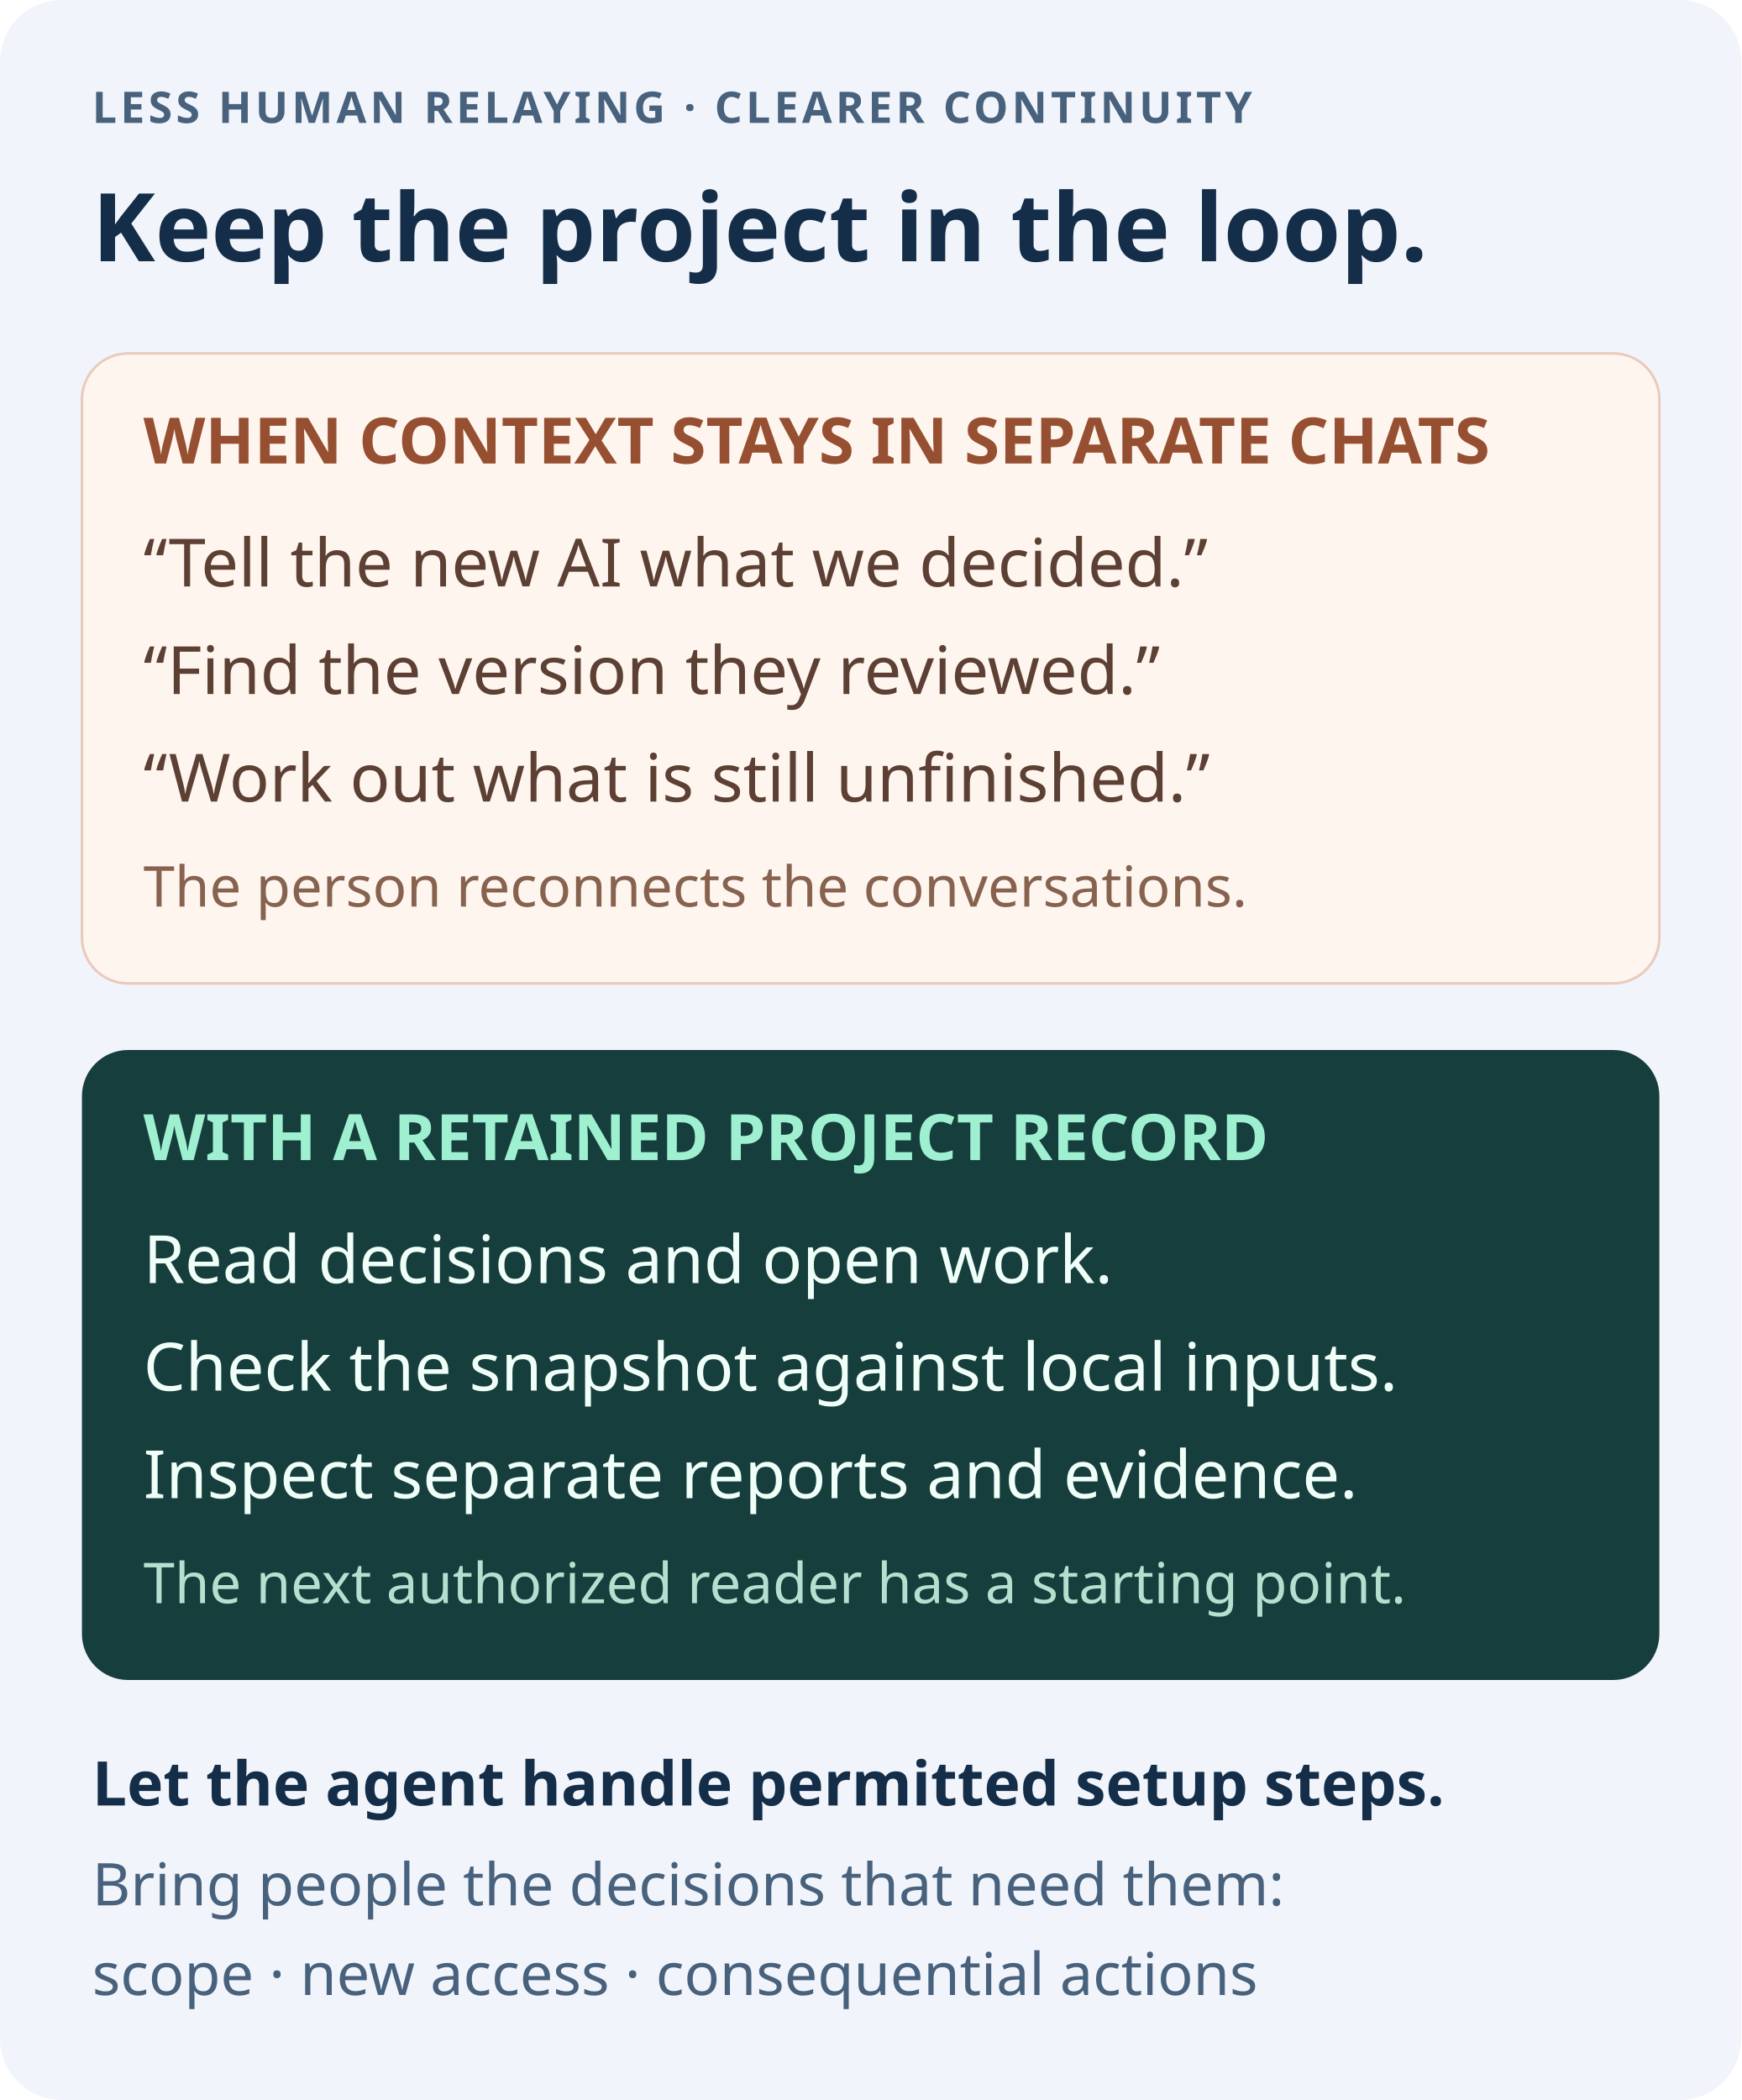
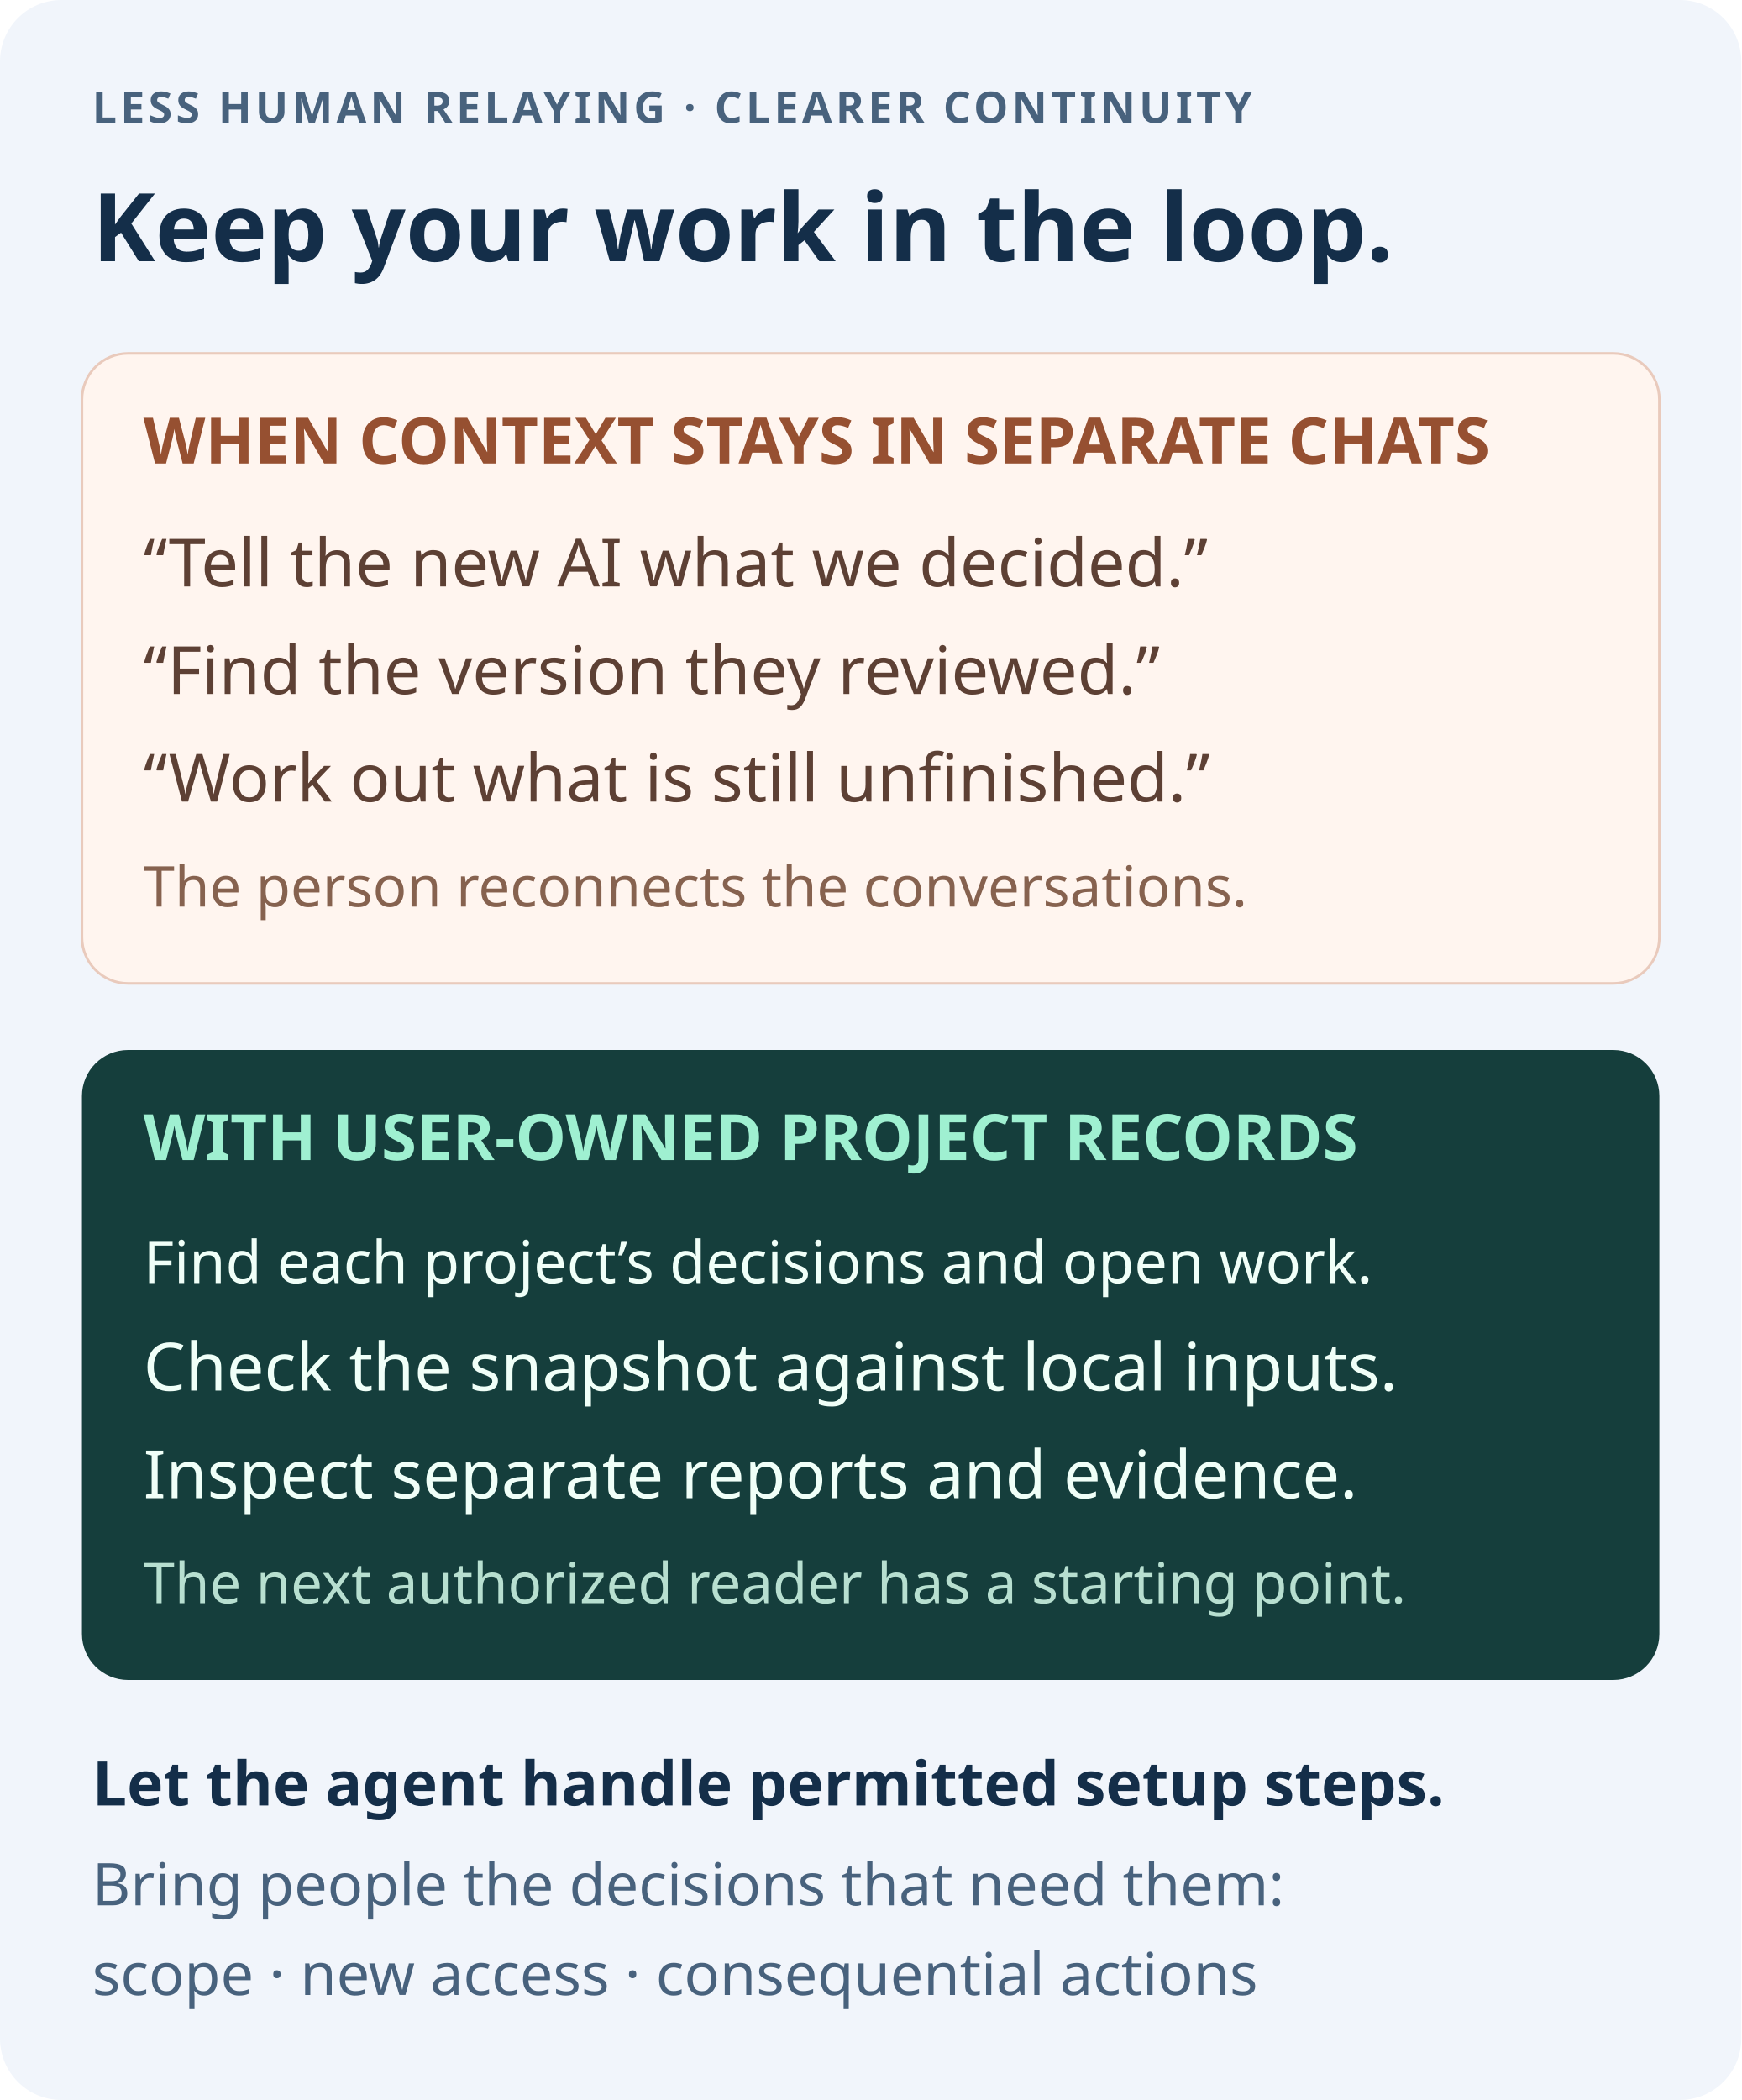
<svg xmlns="http://www.w3.org/2000/svg" width="680" height="820" viewBox="0 0 680 820" role="img" aria-labelledby="title desc">
  <rect width="680" height="820" rx="24" fill="#f1f5fb" />
  <g font-family="system-ui, Segoe UI, sans-serif">
    <text x="36" y="48" fill="#48627d" font-size="17" font-weight="700" letter-spacing="1.4">LESS HUMAN RELAYING · CLEARER CONTINUITY</text>
-     <text x="36" y="102" fill="#142e49" font-size="37" font-weight="750">Keep the project in the loop.</text>
+     <text x="36" y="102" fill="#142e49" font-size="37" font-weight="750">Keep your work in the loop.</text>
    <rect x="32" y="138" width="616" height="246" rx="18" fill="#fff5ef" stroke="#e9cabc" />
    <text x="56" y="181" fill="#965031" font-size="25" font-weight="700">WHEN CONTEXT STAYS IN SEPARATE CHATS</text>
    <text x="56" y="229" fill="#5d4034" font-size="26">“Tell the new AI what we decided.”</text>
    <text x="56" y="271" fill="#5d4034" font-size="26">“Find the version they reviewed.”</text>
    <text x="56" y="313" fill="#5d4034" font-size="26">“Work out what is still unfinished.”</text>
    <text x="56" y="354" fill="#86624f" font-size="22">The person reconnects the conversations.</text>
    <rect x="32" y="410" width="616" height="246" rx="18" fill="#153e3c" />
-     <text x="56" y="453" fill="#9ff0d1" font-size="25" font-weight="700">WITH A RETAINED PROJECT RECORD</text>
-     <text x="56" y="501" fill="#f0fff8" font-size="26">Read decisions and open work.</text>
+     <text x="56" y="453" fill="#9ff0d1" font-size="25" font-weight="700">WITH USER-OWNED PROJECT RECORDS</text>
+     <text x="56" y="501" fill="#f0fff8" font-size="23">Find each project’s decisions and open work.</text>
    <text x="56" y="543" fill="#f0fff8" font-size="26">Check the snapshot against local inputs.</text>
    <text x="56" y="585" fill="#f0fff8" font-size="26">Inspect separate reports and evidence.</text>
    <text x="56" y="626" fill="#b7dfd0" font-size="22">The next authorized reader has a starting point.</text>
    <text x="36" y="705" fill="#142e49" font-size="24" font-weight="700">Let the agent handle permitted setup steps.</text>
    <text x="36" y="744" fill="#48627d" font-size="23">Bring people the decisions that need them:</text>
    <text x="36" y="779" fill="#48627d" font-size="23">scope · new access · consequential actions</text>
  </g>
</svg>
